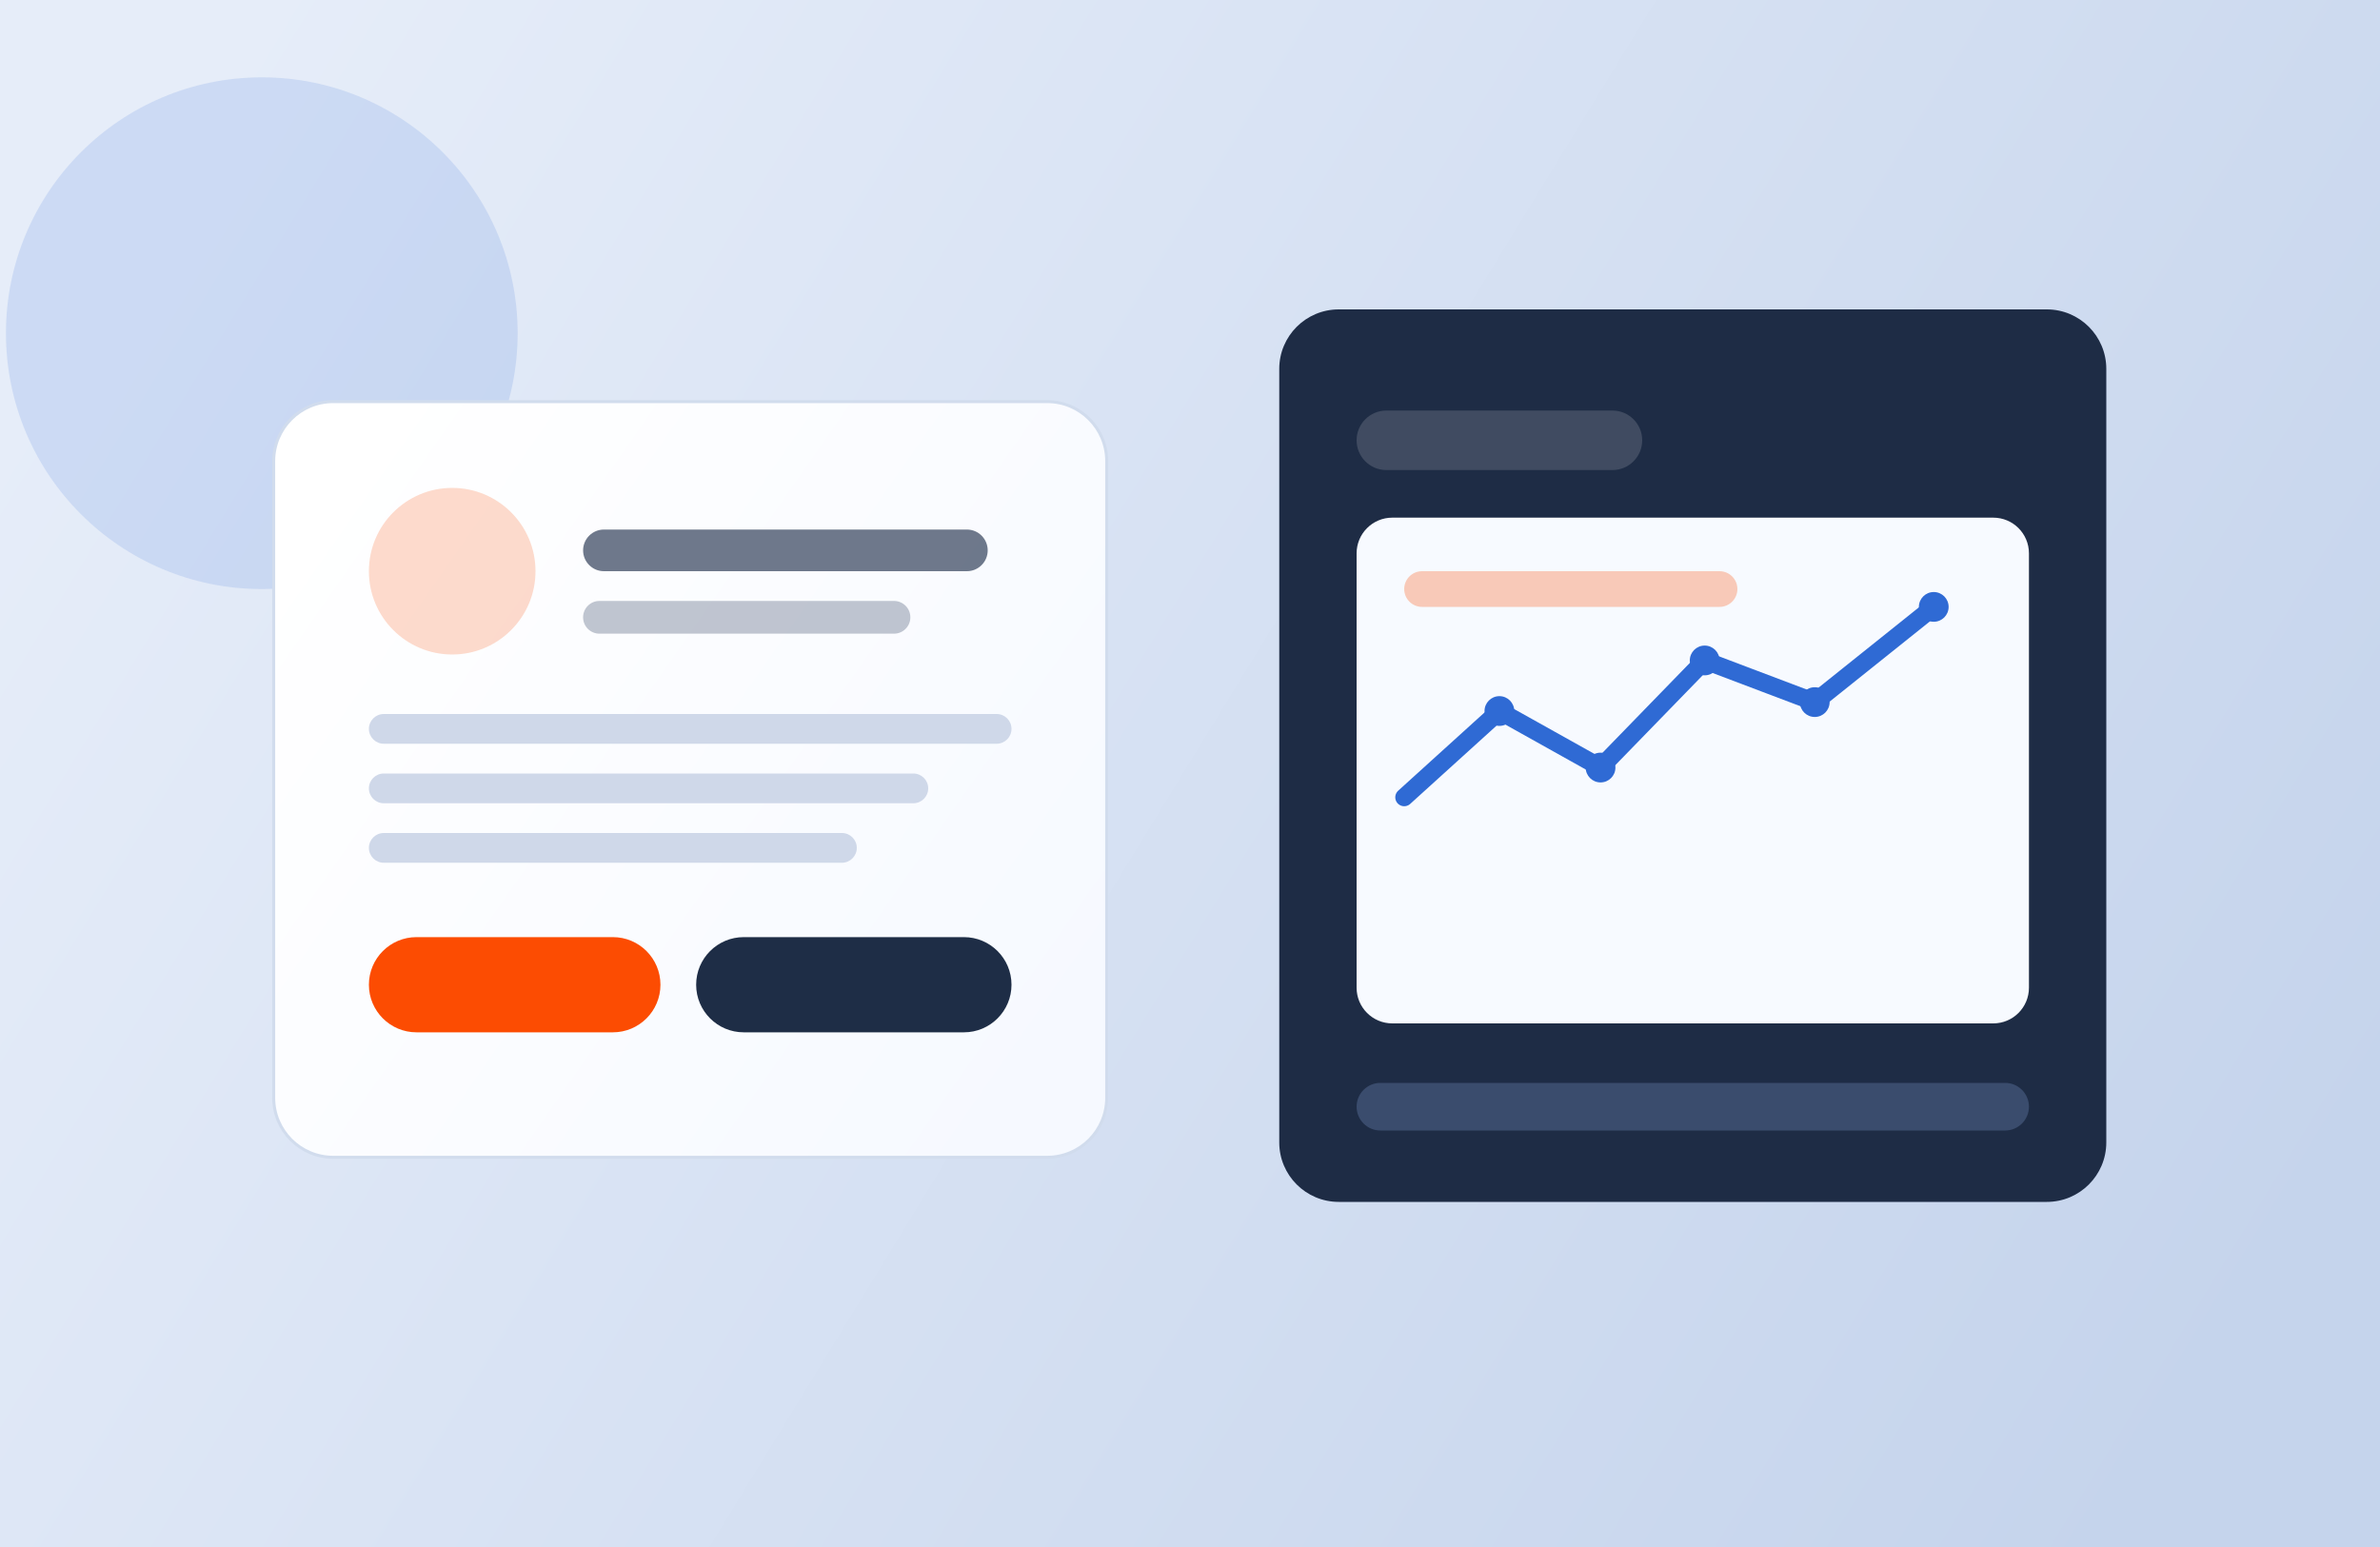
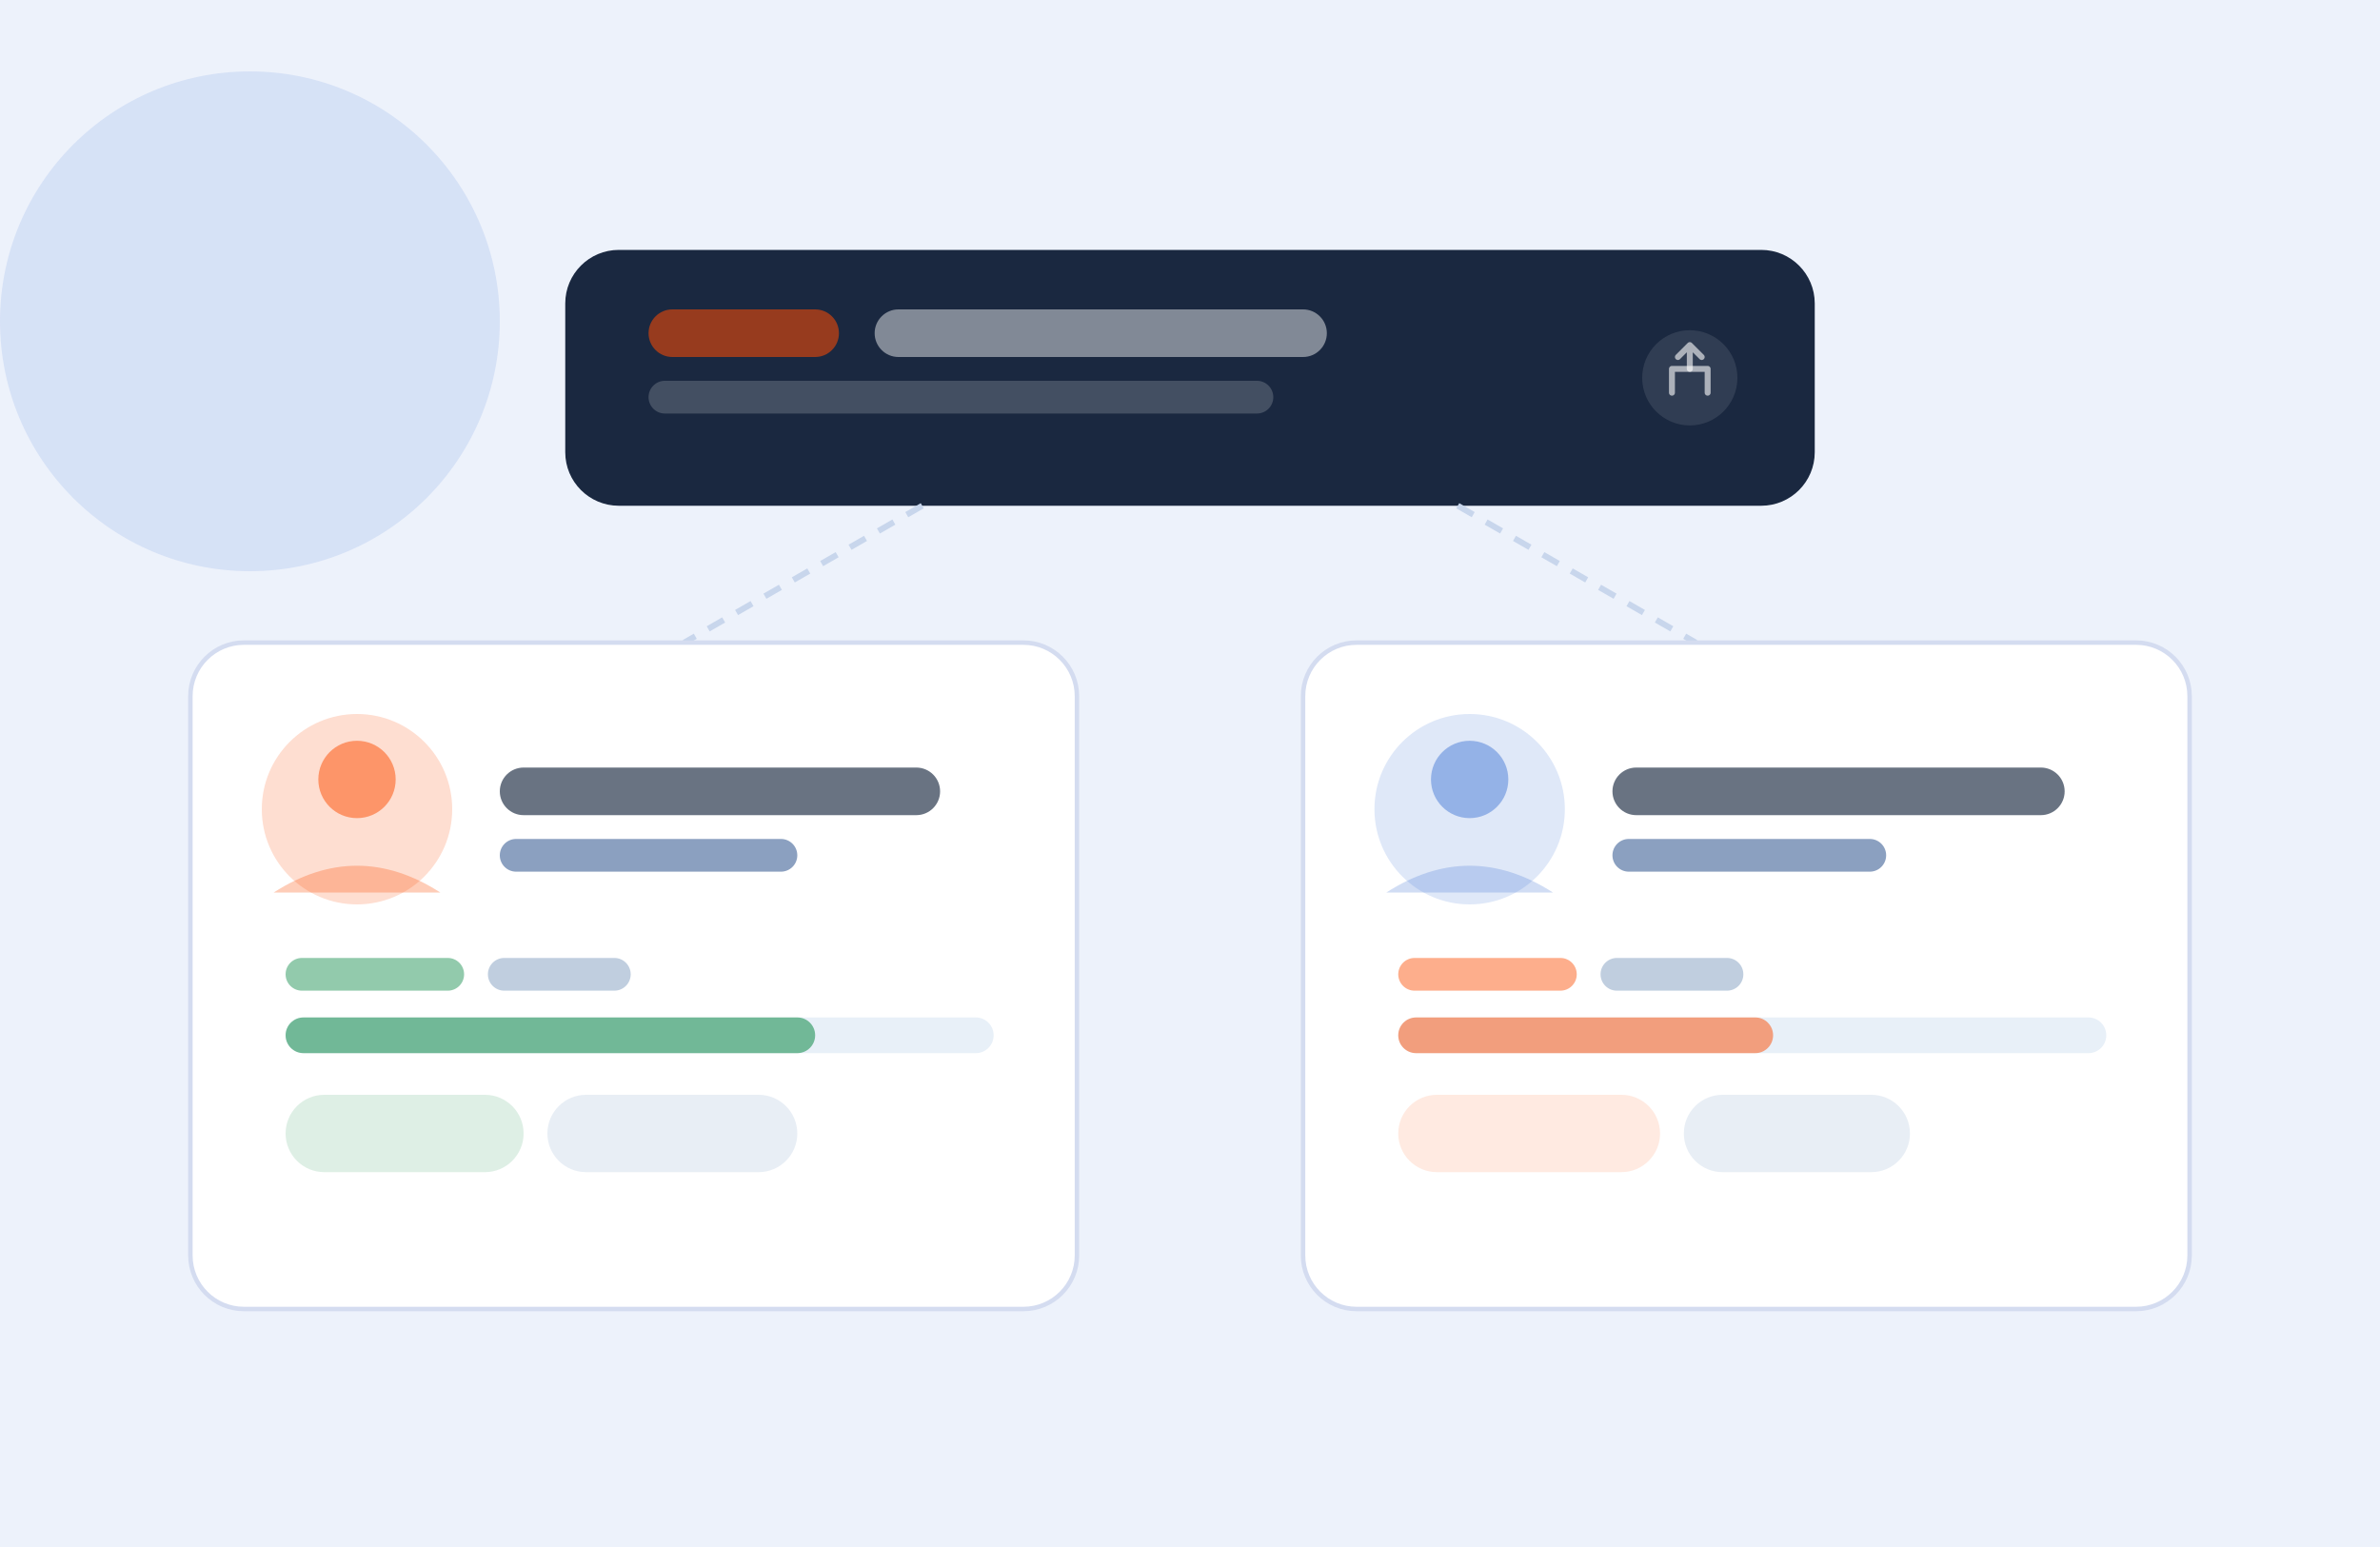
<svg xmlns="http://www.w3.org/2000/svg" width="800" height="520" viewBox="0 0 800 520" fill="none">
-   <defs>
-     <linearGradient id="c-bg" x1="53" y1="56" x2="736" y2="474" gradientUnits="userSpaceOnUse">
-       <stop stop-color="#E6EDF9" />
-       <stop offset="1" stop-color="#C5D4EC" />
-     </linearGradient>
-     <linearGradient id="c-card" x1="98" y1="172" x2="360" y2="355" gradientUnits="userSpaceOnUse">
-       <stop stop-color="#FFFFFF" />
-       <stop offset="1" stop-color="#F6F9FF" />
-     </linearGradient>
-   </defs>
-   <rect width="800" height="520" fill="url(#c-bg)" />
-   <circle cx="88" cy="112" r="86" fill="#2E67D0" fill-opacity="0.14" />
-   <rect x="92" y="135" width="280" height="254" rx="20" fill="url(#c-card)" stroke="#D1DCED" />
-   <circle cx="152" cy="192" r="28" fill="#FC4C02" fill-opacity="0.2" />
-   <rect x="196" y="178" width="136" height="14" rx="7" fill="#38465F" fill-opacity="0.72" />
-   <rect x="196" y="202" width="110" height="11" rx="5.5" fill="#66728B" fill-opacity="0.4" />
-   <rect x="124" y="240" width="216" height="10" rx="5" fill="#CFD8E9" />
-   <rect x="124" y="260" width="188" height="10" rx="5" fill="#CFD8E9" />
-   <rect x="124" y="280" width="164" height="10" rx="5" fill="#CFD8E9" />
-   <rect x="124" y="315" width="98" height="32" rx="16" fill="#FC4C02" />
-   <rect x="234" y="315" width="106" height="32" rx="16" fill="#1E2D46" />
-   <rect x="430" y="104" width="278" height="300" rx="20" fill="#1E2C45" />
-   <rect x="456" y="138" width="96" height="20" rx="10" fill="#FFFFFF" fill-opacity="0.15" />
-   <rect x="456" y="174" width="226" height="170" rx="12" fill="#F7FAFF" />
-   <rect x="472" y="192" width="112" height="12" rx="6" fill="#FC4C02" fill-opacity="0.28" />
-   <path d="M472 268L504 239L538 258L573 222L610 236L650 204" stroke="#2F6AD4" stroke-width="6" stroke-linecap="round" stroke-linejoin="round" />
-   <circle cx="504" cy="239" r="5" fill="#2F6AD4" />
-   <circle cx="538" cy="258" r="5" fill="#2F6AD4" />
-   <circle cx="573" cy="222" r="5" fill="#2F6AD4" />
-   <circle cx="610" cy="236" r="5" fill="#2F6AD4" />
-   <circle cx="650" cy="204" r="5" fill="#2F6AD4" />
-   <rect x="456" y="364" width="226" height="16" rx="8" fill="#3A4C6D" />
+   <rect width="800" height="520" fill="#EDF2FB" />
+   <circle cx="84" cy="108" r="84" fill="#2E67D0" fill-opacity="0.12" />
+   <rect x="190" y="84" width="420" height="86" rx="18" fill="#1A2840" />
+   <rect x="218" y="104" width="64" height="16" rx="8" fill="#FC4C02" fill-opacity="0.55" />
+   <rect x="294" y="104" width="152" height="16" rx="8" fill="white" fill-opacity="0.45" />
+   <rect x="218" y="128" width="210" height="11" rx="5.5" fill="white" fill-opacity="0.18" />
+   <circle cx="568" cy="127" r="16" fill="white" fill-opacity="0.1" />
+   <path d="M562 132v-8h12v8" stroke="white" stroke-opacity="0.6" stroke-width="2" stroke-linecap="round" stroke-linejoin="round" />
+   <path d="M568 124v-8M564 120l4-4 4 4" stroke="white" stroke-opacity="0.6" stroke-width="2" stroke-linecap="round" stroke-linejoin="round" />
+   <path d="M310 170 L230 216" stroke="#C8D6EC" stroke-width="2" stroke-dasharray="6 5" />
+   <path d="M490 170 L570 216" stroke="#C8D6EC" stroke-width="2" stroke-dasharray="6 5" />
+   <rect x="64" y="216" width="298" height="224" rx="18" fill="white" stroke="#D4DCF0" stroke-width="1.5" />
+   <circle cx="120" cy="272" r="32" fill="#FC4C02" fill-opacity="0.18" />
+   <circle cx="120" cy="262" r="13" fill="#FC4C02" fill-opacity="0.5" />
+   <path d="M92 300 Q120 282 148 300" fill="#FC4C02" fill-opacity="0.28" />
+   <rect x="168" y="258" width="148" height="16" rx="8" fill="#1A2840" fill-opacity="0.65" />
+   <rect x="168" y="282" width="100" height="11" rx="5.5" fill="#8BA0C0" />
+   <rect x="96" y="322" width="60" height="11" rx="5.5" fill="#0F8A47" fill-opacity="0.45" />
+   <rect x="164" y="322" width="48" height="11" rx="5.5" fill="#C0CEDF" />
+   <rect x="96" y="342" width="238" height="12" rx="6" fill="#E8F0F8" />
+   <rect x="96" y="342" width="178" height="12" rx="6" fill="#0F8A47" fill-opacity="0.55" />
+   <rect x="96" y="368" width="80" height="26" rx="13" fill="#0F8A47" fill-opacity="0.14" />
+   <rect x="184" y="368" width="84" height="26" rx="13" fill="#E8EEF5" />
+   <rect x="438" y="216" width="298" height="224" rx="18" fill="white" stroke="#D4DCF0" stroke-width="1.5" />
+   <circle cx="494" cy="272" r="32" fill="#2E67D0" fill-opacity="0.15" />
+   <circle cx="494" cy="262" r="13" fill="#2E67D0" fill-opacity="0.42" />
+   <path d="M466 300 Q494 282 522 300" fill="#2E67D0" fill-opacity="0.22" />
+   <rect x="542" y="258" width="152" height="16" rx="8" fill="#1A2840" fill-opacity="0.65" />
+   <rect x="542" y="282" width="92" height="11" rx="5.5" fill="#8BA0C0" />
+   <rect x="470" y="322" width="60" height="11" rx="5.5" fill="#FC4C02" fill-opacity="0.45" />
+   <rect x="538" y="322" width="48" height="11" rx="5.5" fill="#C0CEDF" />
+   <rect x="470" y="342" width="238" height="12" rx="6" fill="#E8F0F8" />
+   <rect x="470" y="342" width="126" height="12" rx="6" fill="#FC4C02" fill-opacity="0.5" />
+   <rect x="470" y="368" width="88" height="26" rx="13" fill="#FC4C02" fill-opacity="0.12" />
+   <rect x="566" y="368" width="76" height="26" rx="13" fill="#E8EEF5" />
</svg>
